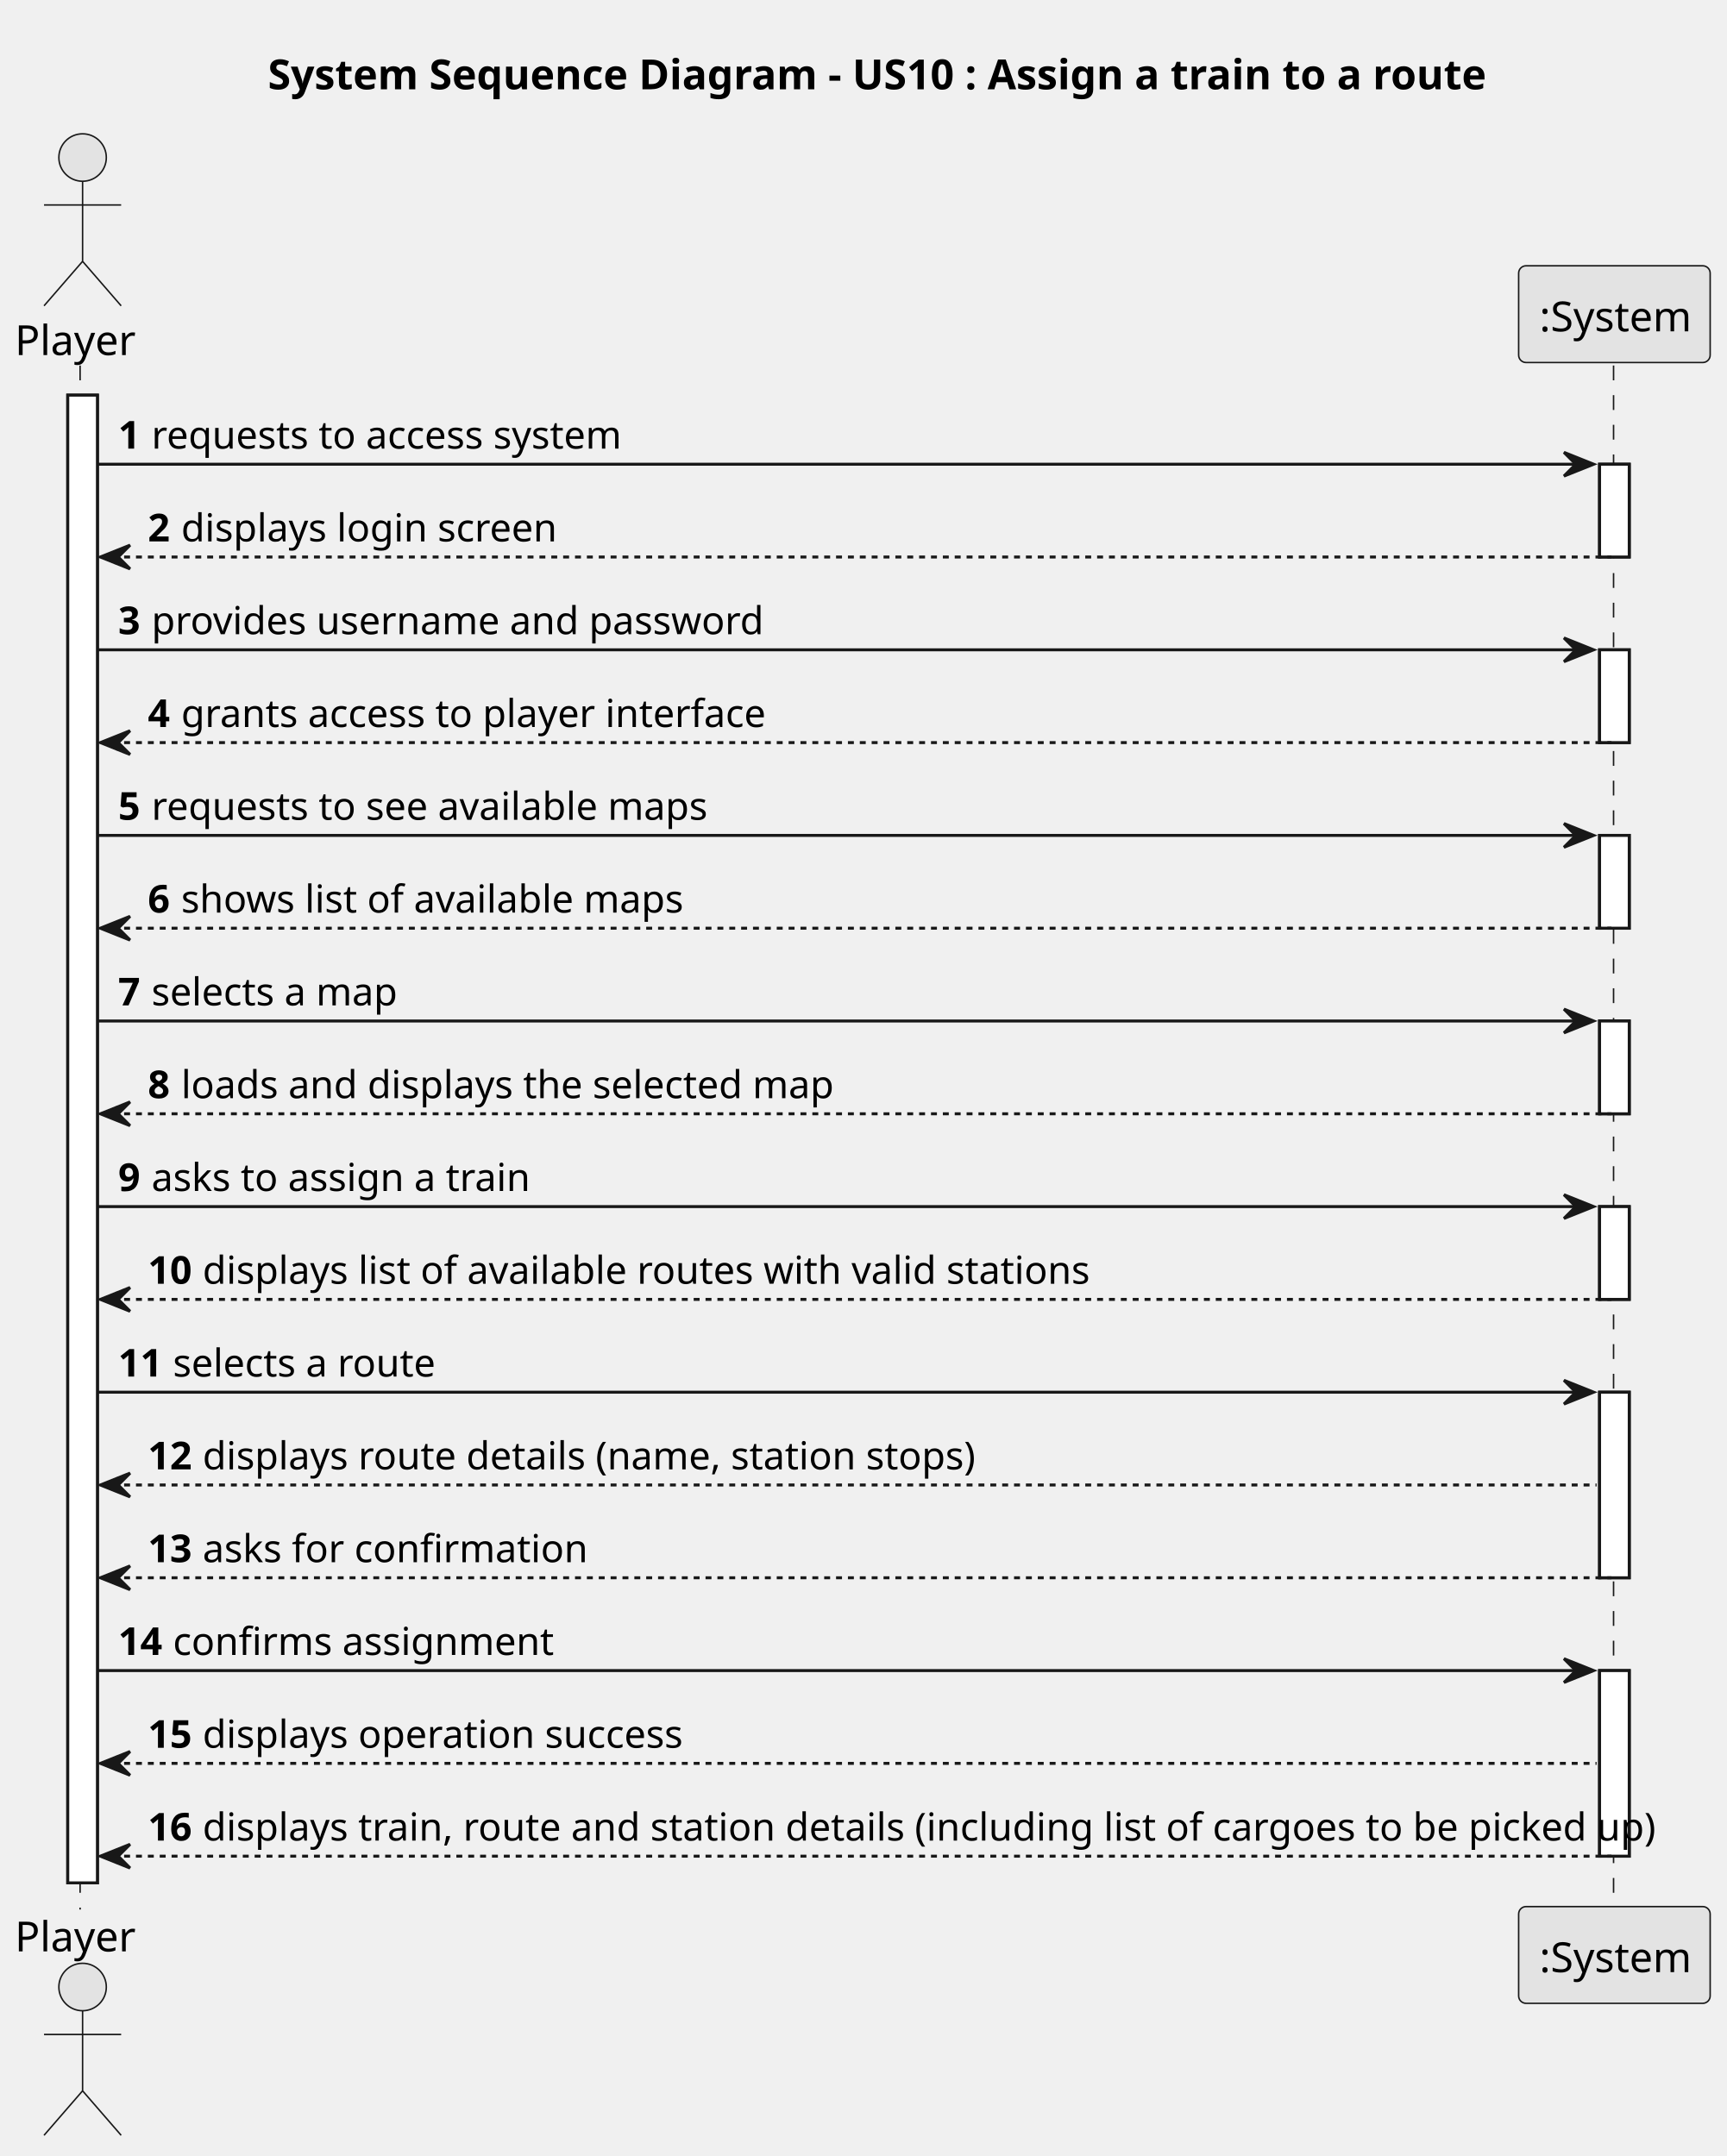
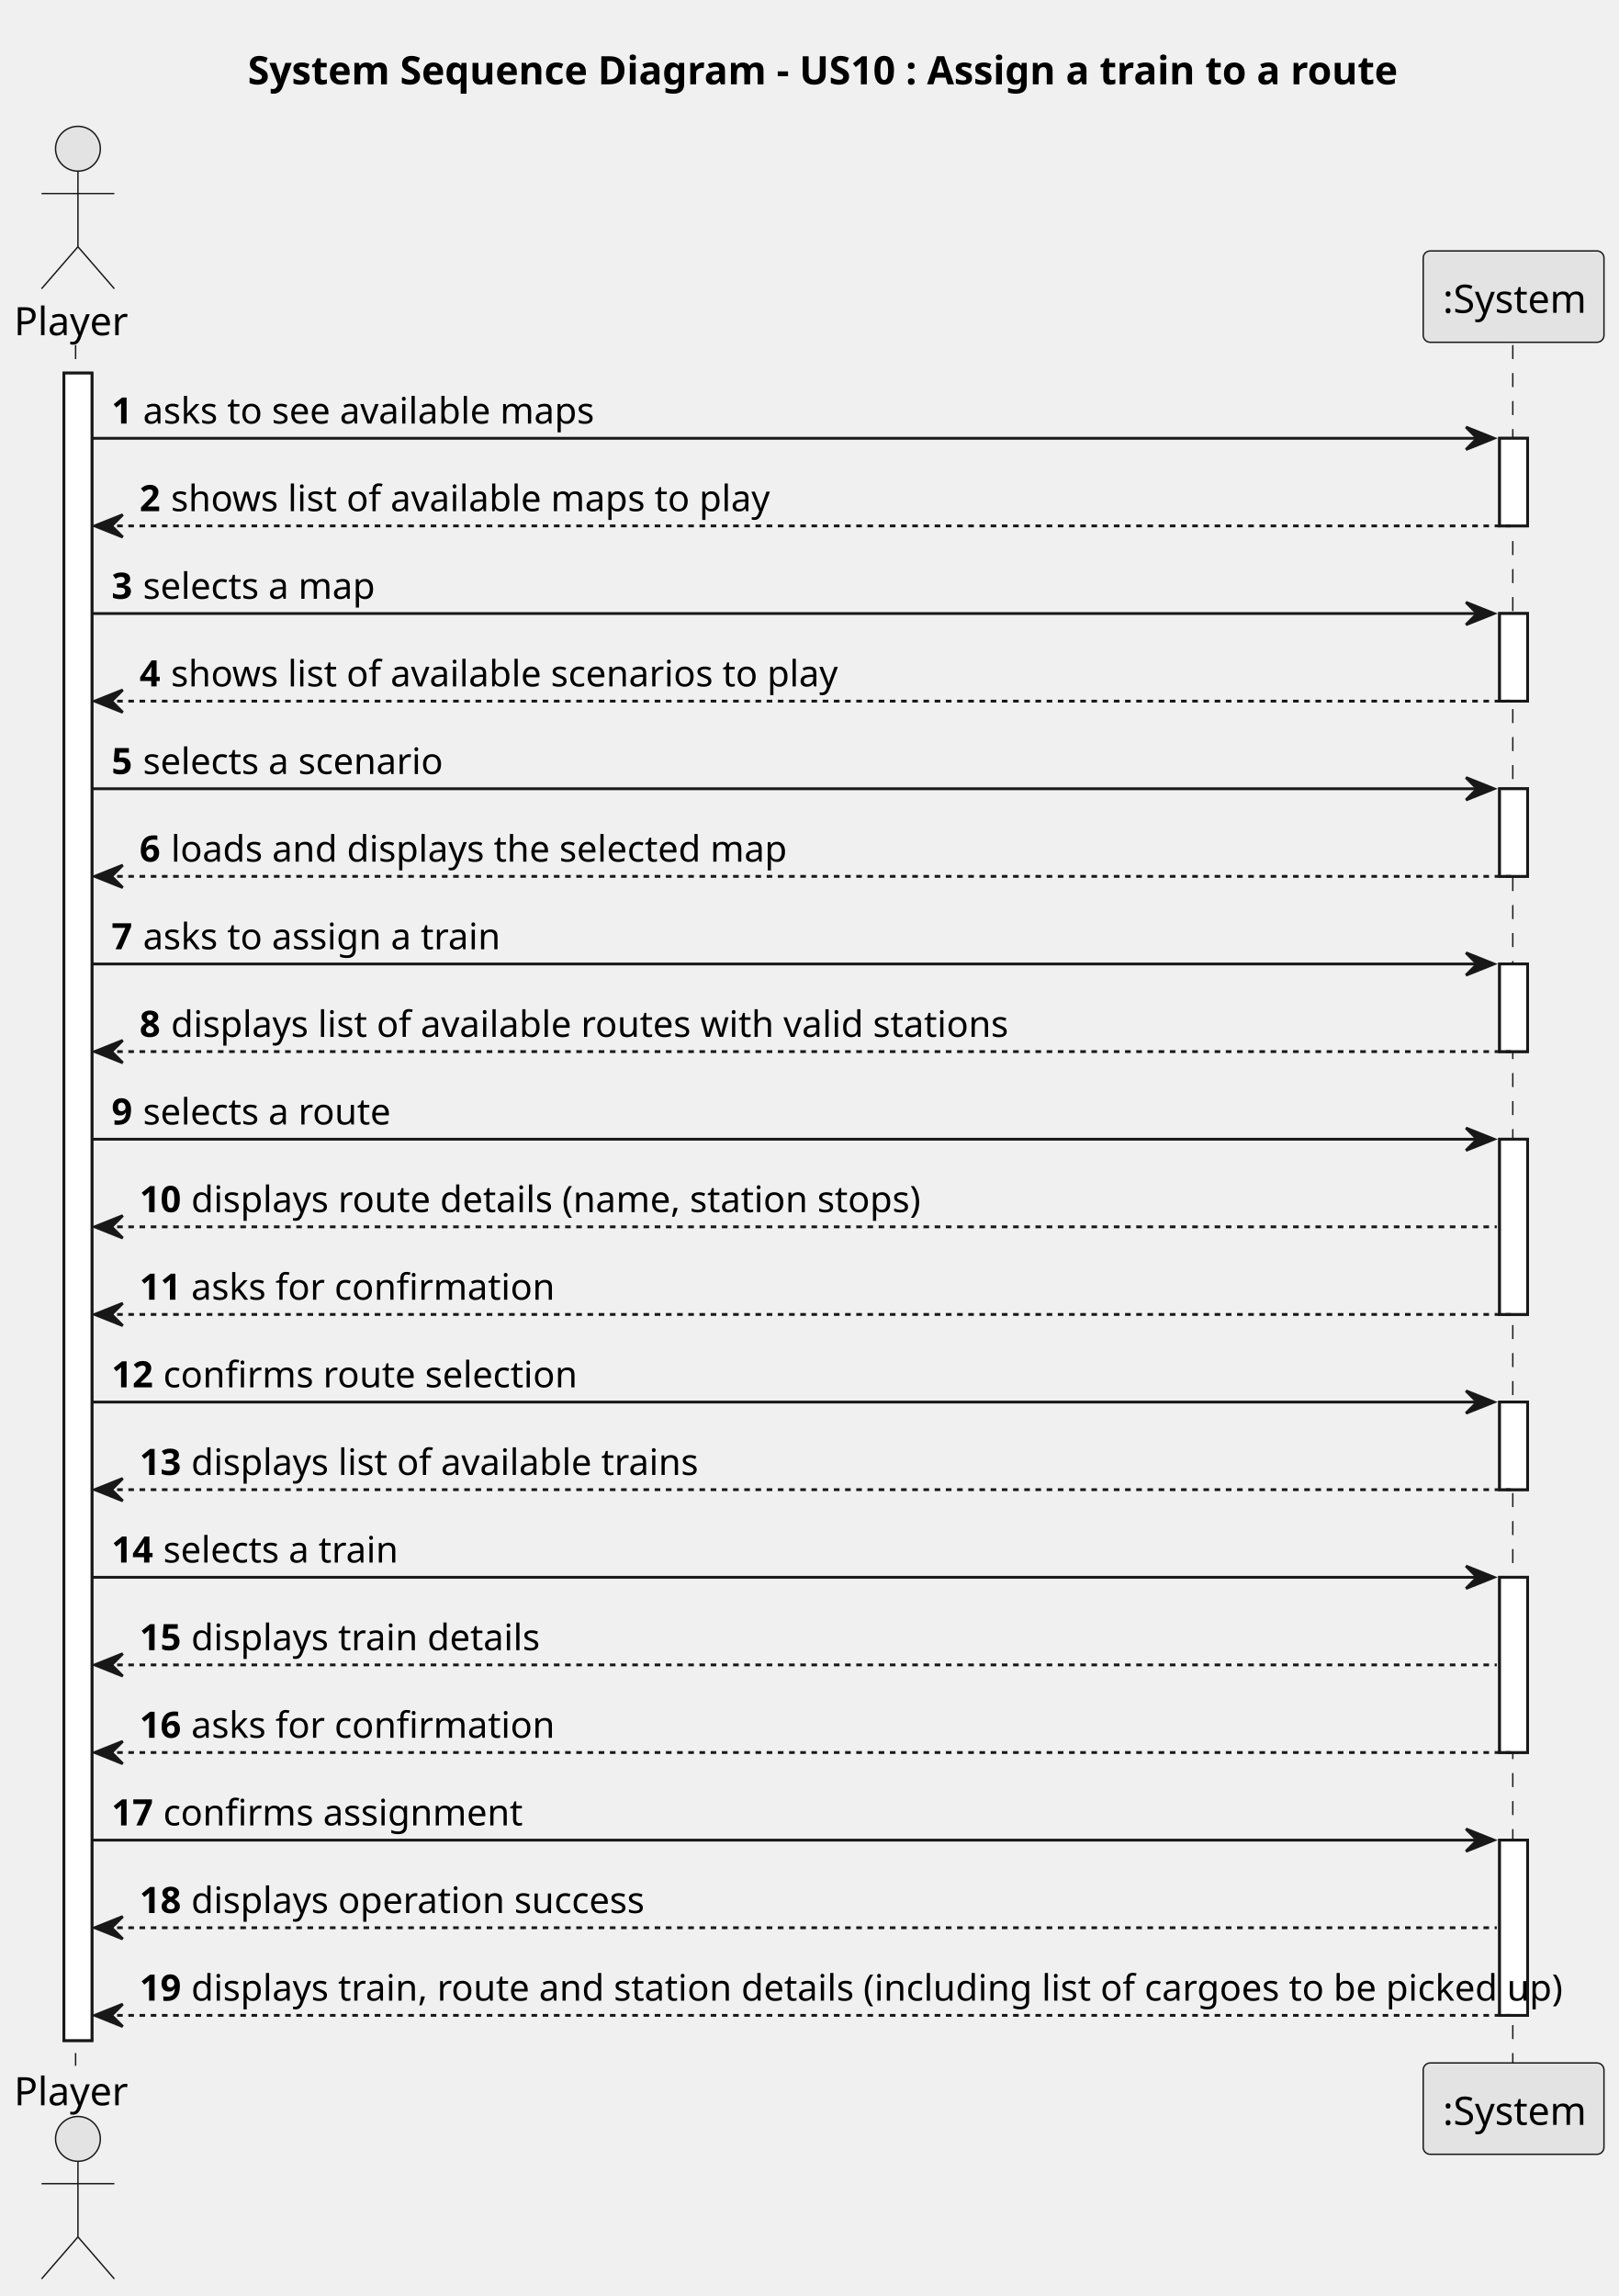
- <svg xmlns="http://www.w3.org/2000/svg" contentStyleType="text/css" height="727px" preserveAspectRatio="none" style="width:582px;height:727px;background:#FFFFFF;" version="1.1" viewBox="0 0 582 727" width="582px" zoomAndPan="magnify">
+ <svg xmlns="http://www.w3.org/2000/svg" contentStyleType="text/css" height="820px" preserveAspectRatio="none" style="width:578px;height:820px;background:#FFFFFF;" version="1.1" viewBox="0 0 578 820" width="578px" zoomAndPan="magnify">
  <defs />
  <g>
-     <text fill="#000000" font-family="sans-serif" font-size="14" font-weight="bold" lengthAdjust="spacing" textLength="399.896" x="90.307" y="30.107">System Sequence Diagram - US10 : Assign a train to a route</text>
-     <rect fill="#FFFFFF" height="501.656" style="stroke:#181818;stroke-width:1.0;" width="10" x="22.841" y="133.242" />
-     <rect fill="#FFFFFF" height="31.291" style="stroke:#181818;stroke-width:1.0;" width="10" x="539.226" y="156.533" />
-     <rect fill="#FFFFFF" height="31.291" style="stroke:#181818;stroke-width:1.0;" width="10" x="539.226" y="219.115" />
-     <rect fill="#FFFFFF" height="31.291" style="stroke:#181818;stroke-width:1.0;" width="10" x="539.226" y="281.697" />
-     <rect fill="#FFFFFF" height="31.291" style="stroke:#181818;stroke-width:1.0;" width="10" x="539.226" y="344.279" />
-     <rect fill="#FFFFFF" height="31.291" style="stroke:#181818;stroke-width:1.0;" width="10" x="539.226" y="406.861" />
-     <rect fill="#FFFFFF" height="62.582" style="stroke:#181818;stroke-width:1.0;" width="10" x="539.226" y="469.443" />
-     <rect fill="#FFFFFF" height="62.582" style="stroke:#181818;stroke-width:1.0;" width="10" x="539.226" y="563.316" />
-     <line style="stroke:#181818;stroke-width:0.5;stroke-dasharray:5.0,5.0;" x1="27" x2="27" y1="123.242" y2="643.898" />
-     <line style="stroke:#181818;stroke-width:0.5;stroke-dasharray:5.0,5.0;" x1="543.943" x2="543.943" y1="123.242" y2="643.898" />
+     <text fill="#000000" font-family="sans-serif" font-size="14" font-weight="bold" lengthAdjust="spacing" textLength="399.896" x="88.501" y="30.107">System Sequence Diagram - US10 : Assign a train to a route</text>
+     <rect fill="#FFFFFF" height="595.529" style="stroke:#181818;stroke-width:1.0;" width="10" x="22.841" y="133.242" />
+     <rect fill="#FFFFFF" height="31.291" style="stroke:#181818;stroke-width:1.0;" width="10" x="535.614" y="156.533" />
+     <rect fill="#FFFFFF" height="31.291" style="stroke:#181818;stroke-width:1.0;" width="10" x="535.614" y="219.115" />
+     <rect fill="#FFFFFF" height="31.291" style="stroke:#181818;stroke-width:1.0;" width="10" x="535.614" y="281.697" />
+     <rect fill="#FFFFFF" height="31.291" style="stroke:#181818;stroke-width:1.0;" width="10" x="535.614" y="344.279" />
+     <rect fill="#FFFFFF" height="62.582" style="stroke:#181818;stroke-width:1.0;" width="10" x="535.614" y="406.861" />
+     <rect fill="#FFFFFF" height="31.291" style="stroke:#181818;stroke-width:1.0;" width="10" x="535.614" y="500.734" />
+     <rect fill="#FFFFFF" height="62.582" style="stroke:#181818;stroke-width:1.0;" width="10" x="535.614" y="563.316" />
+     <rect fill="#FFFFFF" height="62.582" style="stroke:#181818;stroke-width:1.0;" width="10" x="535.614" y="657.189" />
+     <line style="stroke:#181818;stroke-width:0.5;stroke-dasharray:5.0,5.0;" x1="27" x2="27" y1="123.242" y2="737.771" />
+     <line style="stroke:#181818;stroke-width:0.5;stroke-dasharray:5.0,5.0;" x1="540.332" x2="540.332" y1="123.242" y2="737.771" />
    <text fill="#000000" font-family="sans-serif" font-size="14" lengthAdjust="spacing" textLength="39.683" x="5" y="119.728">Player</text>
    <ellipse cx="27.841" cy="53.121" fill="#E3E3E3" rx="8" ry="8" style="stroke:#181818;stroke-width:0.5;" />
    <path d="M27.841,61.121 L27.841,88.121 M14.841,69.121 L40.841,69.121 M27.841,88.121 L14.841,103.121 M27.841,88.121 L40.841,103.121 " fill="none" style="stroke:#181818;stroke-width:0.5;" />
-     <text fill="#000000" font-family="sans-serif" font-size="14" lengthAdjust="spacing" textLength="39.683" x="5" y="658.006">Player</text>
-     <ellipse cx="27.841" cy="670.019" fill="#E3E3E3" rx="8" ry="8" style="stroke:#181818;stroke-width:0.5;" />
-     <path d="M27.841,678.019 L27.841,705.019 M14.841,686.019 L40.841,686.019 M27.841,705.019 L14.841,720.019 M27.841,705.019 L40.841,720.019 " fill="none" style="stroke:#181818;stroke-width:0.5;" />
-     <rect fill="#E3E3E3" height="32.621" rx="2.5" ry="2.5" style="stroke:#181818;stroke-width:0.5;" width="64.565" x="511.943" y="89.621" />
-     <text fill="#000000" font-family="sans-serif" font-size="14" lengthAdjust="spacing" textLength="50.565" x="518.943" y="111.728">:System</text>
-     <rect fill="#E3E3E3" height="32.621" rx="2.5" ry="2.5" style="stroke:#181818;stroke-width:0.5;" width="64.565" x="511.943" y="642.898" />
-     <text fill="#000000" font-family="sans-serif" font-size="14" lengthAdjust="spacing" textLength="50.565" x="518.943" y="665.006">:System</text>
-     <rect fill="#FFFFFF" height="501.656" style="stroke:#181818;stroke-width:1.0;" width="10" x="22.841" y="133.242" />
-     <rect fill="#FFFFFF" height="31.291" style="stroke:#181818;stroke-width:1.0;" width="10" x="539.226" y="156.533" />
-     <rect fill="#FFFFFF" height="31.291" style="stroke:#181818;stroke-width:1.0;" width="10" x="539.226" y="219.115" />
-     <rect fill="#FFFFFF" height="31.291" style="stroke:#181818;stroke-width:1.0;" width="10" x="539.226" y="281.697" />
-     <rect fill="#FFFFFF" height="31.291" style="stroke:#181818;stroke-width:1.0;" width="10" x="539.226" y="344.279" />
-     <rect fill="#FFFFFF" height="31.291" style="stroke:#181818;stroke-width:1.0;" width="10" x="539.226" y="406.861" />
-     <rect fill="#FFFFFF" height="62.582" style="stroke:#181818;stroke-width:1.0;" width="10" x="539.226" y="469.443" />
-     <rect fill="#FFFFFF" height="62.582" style="stroke:#181818;stroke-width:1.0;" width="10" x="539.226" y="563.316" />
-     <polygon fill="#181818" points="527.226,152.533,537.226,156.533,527.226,160.533,531.226,156.533" style="stroke:#181818;stroke-width:1.0;" />
-     <line style="stroke:#181818;stroke-width:1.0;" x1="32.841" x2="533.226" y1="156.533" y2="156.533" />
+     <text fill="#000000" font-family="sans-serif" font-size="14" lengthAdjust="spacing" textLength="39.683" x="5" y="751.879">Player</text>
+     <ellipse cx="27.841" cy="763.893" fill="#E3E3E3" rx="8" ry="8" style="stroke:#181818;stroke-width:0.5;" />
+     <path d="M27.841,771.893 L27.841,798.893 M14.841,779.893 L40.841,779.893 M27.841,798.893 L14.841,813.893 M27.841,798.893 L40.841,813.893 " fill="none" style="stroke:#181818;stroke-width:0.5;" />
+     <rect fill="#E3E3E3" height="32.621" rx="2.5" ry="2.5" style="stroke:#181818;stroke-width:0.5;" width="64.565" x="508.332" y="89.621" />
+     <text fill="#000000" font-family="sans-serif" font-size="14" lengthAdjust="spacing" textLength="50.565" x="515.332" y="111.728">:System</text>
+     <rect fill="#E3E3E3" height="32.621" rx="2.5" ry="2.5" style="stroke:#181818;stroke-width:0.5;" width="64.565" x="508.332" y="736.771" />
+     <text fill="#000000" font-family="sans-serif" font-size="14" lengthAdjust="spacing" textLength="50.565" x="515.332" y="758.879">:System</text>
+     <rect fill="#FFFFFF" height="595.529" style="stroke:#181818;stroke-width:1.0;" width="10" x="22.841" y="133.242" />
+     <rect fill="#FFFFFF" height="31.291" style="stroke:#181818;stroke-width:1.0;" width="10" x="535.614" y="156.533" />
+     <rect fill="#FFFFFF" height="31.291" style="stroke:#181818;stroke-width:1.0;" width="10" x="535.614" y="219.115" />
+     <rect fill="#FFFFFF" height="31.291" style="stroke:#181818;stroke-width:1.0;" width="10" x="535.614" y="281.697" />
+     <rect fill="#FFFFFF" height="31.291" style="stroke:#181818;stroke-width:1.0;" width="10" x="535.614" y="344.279" />
+     <rect fill="#FFFFFF" height="62.582" style="stroke:#181818;stroke-width:1.0;" width="10" x="535.614" y="406.861" />
+     <rect fill="#FFFFFF" height="31.291" style="stroke:#181818;stroke-width:1.0;" width="10" x="535.614" y="500.734" />
+     <rect fill="#FFFFFF" height="62.582" style="stroke:#181818;stroke-width:1.0;" width="10" x="535.614" y="563.316" />
+     <rect fill="#FFFFFF" height="62.582" style="stroke:#181818;stroke-width:1.0;" width="10" x="535.614" y="657.189" />
+     <polygon fill="#181818" points="523.614,152.533,533.614,156.533,523.614,160.533,527.614,156.533" style="stroke:#181818;stroke-width:1.0;" />
+     <line style="stroke:#181818;stroke-width:1.0;" x1="32.841" x2="529.614" y1="156.533" y2="156.533" />
    <text fill="#000000" font-family="sans-serif" font-size="13" font-weight="bold" lengthAdjust="spacing" textLength="7.23" x="39.841" y="151.27">1</text>
-     <text fill="#000000" font-family="sans-serif" font-size="13" lengthAdjust="spacing" textLength="153.169" x="51.071" y="151.27">requests to access system</text>
+     <text fill="#000000" font-family="sans-serif" font-size="13" lengthAdjust="spacing" textLength="156.083" x="51.071" y="151.27">asks to see available maps</text>
    <polygon fill="#181818" points="43.841,183.824,33.841,187.824,43.841,191.824,39.841,187.824" style="stroke:#181818;stroke-width:1.0;" />
-     <line style="stroke:#181818;stroke-width:1.0;stroke-dasharray:2.0,2.0;" x1="37.841" x2="543.226" y1="187.824" y2="187.824" />
+     <line style="stroke:#181818;stroke-width:1.0;stroke-dasharray:2.0,2.0;" x1="37.841" x2="539.614" y1="187.824" y2="187.824" />
    <text fill="#000000" font-family="sans-serif" font-size="13" font-weight="bold" lengthAdjust="spacing" textLength="7.23" x="49.841" y="182.561">2</text>
-     <text fill="#000000" font-family="sans-serif" font-size="13" lengthAdjust="spacing" textLength="120.675" x="61.071" y="182.561">displays login screen</text>
-     <polygon fill="#181818" points="527.226,215.115,537.226,219.115,527.226,223.115,531.226,219.115" style="stroke:#181818;stroke-width:1.0;" />
-     <line style="stroke:#181818;stroke-width:1.0;" x1="32.841" x2="533.226" y1="219.115" y2="219.115" />
+     <text fill="#000000" font-family="sans-serif" font-size="13" lengthAdjust="spacing" textLength="203.042" x="61.071" y="182.561">shows list of available maps to play</text>
+     <polygon fill="#181818" points="523.614,215.115,533.614,219.115,523.614,223.115,527.614,219.115" style="stroke:#181818;stroke-width:1.0;" />
+     <line style="stroke:#181818;stroke-width:1.0;" x1="32.841" x2="529.614" y1="219.115" y2="219.115" />
    <text fill="#000000" font-family="sans-serif" font-size="13" font-weight="bold" lengthAdjust="spacing" textLength="7.23" x="39.841" y="213.852">3</text>
-     <text fill="#000000" font-family="sans-serif" font-size="13" lengthAdjust="spacing" textLength="195.108" x="51.071" y="213.852">provides username and password</text>
+     <text fill="#000000" font-family="sans-serif" font-size="13" lengthAdjust="spacing" textLength="80.203" x="51.071" y="213.852">selects a map</text>
    <polygon fill="#181818" points="43.841,246.406,33.841,250.406,43.841,254.406,39.841,250.406" style="stroke:#181818;stroke-width:1.0;" />
-     <line style="stroke:#181818;stroke-width:1.0;stroke-dasharray:2.0,2.0;" x1="37.841" x2="543.226" y1="250.406" y2="250.406" />
+     <line style="stroke:#181818;stroke-width:1.0;stroke-dasharray:2.0,2.0;" x1="37.841" x2="539.614" y1="250.406" y2="250.406" />
    <text fill="#000000" font-family="sans-serif" font-size="13" font-weight="bold" lengthAdjust="spacing" textLength="7.23" x="49.841" y="245.144">4</text>
-     <text fill="#000000" font-family="sans-serif" font-size="13" lengthAdjust="spacing" textLength="187.148" x="61.071" y="245.144">grants access to player interface</text>
-     <polygon fill="#181818" points="527.226,277.697,537.226,281.697,527.226,285.697,531.226,281.697" style="stroke:#181818;stroke-width:1.0;" />
-     <line style="stroke:#181818;stroke-width:1.0;" x1="32.841" x2="533.226" y1="281.697" y2="281.697" />
+     <text fill="#000000" font-family="sans-serif" font-size="13" lengthAdjust="spacing" textLength="226.891" x="61.071" y="245.144">shows list of available scenarios to play</text>
+     <polygon fill="#181818" points="523.614,277.697,533.614,281.697,523.614,285.697,527.614,281.697" style="stroke:#181818;stroke-width:1.0;" />
+     <line style="stroke:#181818;stroke-width:1.0;" x1="32.841" x2="529.614" y1="281.697" y2="281.697" />
    <text fill="#000000" font-family="sans-serif" font-size="13" font-weight="bold" lengthAdjust="spacing" textLength="7.23" x="39.841" y="276.435">5</text>
-     <text fill="#000000" font-family="sans-serif" font-size="13" lengthAdjust="spacing" textLength="179.213" x="51.071" y="276.435">requests to see available maps</text>
+     <text fill="#000000" font-family="sans-serif" font-size="13" lengthAdjust="spacing" textLength="104.051" x="51.071" y="276.435">selects a scenario</text>
    <polygon fill="#181818" points="43.841,308.988,33.841,312.988,43.841,316.988,39.841,312.988" style="stroke:#181818;stroke-width:1.0;" />
-     <line style="stroke:#181818;stroke-width:1.0;stroke-dasharray:2.0,2.0;" x1="37.841" x2="543.226" y1="312.988" y2="312.988" />
+     <line style="stroke:#181818;stroke-width:1.0;stroke-dasharray:2.0,2.0;" x1="37.841" x2="539.614" y1="312.988" y2="312.988" />
    <text fill="#000000" font-family="sans-serif" font-size="13" font-weight="bold" lengthAdjust="spacing" textLength="7.23" x="49.841" y="307.726">6</text>
-     <text fill="#000000" font-family="sans-serif" font-size="13" lengthAdjust="spacing" textLength="161.129" x="61.071" y="307.726">shows list of available maps</text>
-     <polygon fill="#181818" points="527.226,340.279,537.226,344.279,527.226,348.279,531.226,344.279" style="stroke:#181818;stroke-width:1.0;" />
-     <line style="stroke:#181818;stroke-width:1.0;" x1="32.841" x2="533.226" y1="344.279" y2="344.279" />
+     <text fill="#000000" font-family="sans-serif" font-size="13" lengthAdjust="spacing" textLength="209.574" x="61.071" y="307.726">loads and displays the selected map</text>
+     <polygon fill="#181818" points="523.614,340.279,533.614,344.279,523.614,348.279,527.614,344.279" style="stroke:#181818;stroke-width:1.0;" />
+     <line style="stroke:#181818;stroke-width:1.0;" x1="32.841" x2="529.614" y1="344.279" y2="344.279" />
    <text fill="#000000" font-family="sans-serif" font-size="13" font-weight="bold" lengthAdjust="spacing" textLength="7.23" x="39.841" y="339.017">7</text>
-     <text fill="#000000" font-family="sans-serif" font-size="13" lengthAdjust="spacing" textLength="80.203" x="51.071" y="339.017">selects a map</text>
+     <text fill="#000000" font-family="sans-serif" font-size="13" lengthAdjust="spacing" textLength="122.116" x="51.071" y="339.017">asks to assign a train</text>
    <polygon fill="#181818" points="43.841,371.57,33.841,375.57,43.841,379.57,39.841,375.57" style="stroke:#181818;stroke-width:1.0;" />
-     <line style="stroke:#181818;stroke-width:1.0;stroke-dasharray:2.0,2.0;" x1="37.841" x2="543.226" y1="375.57" y2="375.57" />
+     <line style="stroke:#181818;stroke-width:1.0;stroke-dasharray:2.0,2.0;" x1="37.841" x2="539.614" y1="375.57" y2="375.57" />
    <text fill="#000000" font-family="sans-serif" font-size="13" font-weight="bold" lengthAdjust="spacing" textLength="7.23" x="49.841" y="370.308">8</text>
-     <text fill="#000000" font-family="sans-serif" font-size="13" lengthAdjust="spacing" textLength="209.574" x="61.071" y="370.308">loads and displays the selected map</text>
-     <polygon fill="#181818" points="527.226,402.861,537.226,406.861,527.226,410.861,531.226,406.861" style="stroke:#181818;stroke-width:1.0;" />
-     <line style="stroke:#181818;stroke-width:1.0;" x1="32.841" x2="533.226" y1="406.861" y2="406.861" />
+     <text fill="#000000" font-family="sans-serif" font-size="13" lengthAdjust="spacing" textLength="281.081" x="61.071" y="370.308">displays list of available routes with valid stations</text>
+     <polygon fill="#181818" points="523.614,402.861,533.614,406.861,523.614,410.861,527.614,406.861" style="stroke:#181818;stroke-width:1.0;" />
+     <line style="stroke:#181818;stroke-width:1.0;" x1="32.841" x2="529.614" y1="406.861" y2="406.861" />
    <text fill="#000000" font-family="sans-serif" font-size="13" font-weight="bold" lengthAdjust="spacing" textLength="7.23" x="39.841" y="401.599">9</text>
-     <text fill="#000000" font-family="sans-serif" font-size="13" lengthAdjust="spacing" textLength="122.116" x="51.071" y="401.599">asks to assign a train</text>
+     <text fill="#000000" font-family="sans-serif" font-size="13" lengthAdjust="spacing" textLength="84.544" x="51.071" y="401.599">selects a route</text>
    <polygon fill="#181818" points="43.841,434.152,33.841,438.152,43.841,442.152,39.841,438.152" style="stroke:#181818;stroke-width:1.0;" />
-     <line style="stroke:#181818;stroke-width:1.0;stroke-dasharray:2.0,2.0;" x1="37.841" x2="543.226" y1="438.152" y2="438.152" />
+     <line style="stroke:#181818;stroke-width:1.0;stroke-dasharray:2.0,2.0;" x1="37.841" x2="534.614" y1="438.152" y2="438.152" />
    <text fill="#000000" font-family="sans-serif" font-size="13" font-weight="bold" lengthAdjust="spacing" textLength="14.46" x="49.841" y="432.89">10</text>
-     <text fill="#000000" font-family="sans-serif" font-size="13" lengthAdjust="spacing" textLength="281.081" x="68.301" y="432.89">displays list of available routes with valid stations</text>
-     <polygon fill="#181818" points="527.226,465.443,537.226,469.443,527.226,473.443,531.226,469.443" style="stroke:#181818;stroke-width:1.0;" />
-     <line style="stroke:#181818;stroke-width:1.0;" x1="32.841" x2="533.226" y1="469.443" y2="469.443" />
-     <text fill="#000000" font-family="sans-serif" font-size="13" font-weight="bold" lengthAdjust="spacing" textLength="14.46" x="39.841" y="464.181">11</text>
-     <text fill="#000000" font-family="sans-serif" font-size="13" lengthAdjust="spacing" textLength="84.544" x="58.301" y="464.181">selects a route</text>
-     <polygon fill="#181818" points="43.841,496.734,33.841,500.734,43.841,504.734,39.841,500.734" style="stroke:#181818;stroke-width:1.0;" />
-     <line style="stroke:#181818;stroke-width:1.0;stroke-dasharray:2.0,2.0;" x1="37.841" x2="538.226" y1="500.734" y2="500.734" />
-     <text fill="#000000" font-family="sans-serif" font-size="13" font-weight="bold" lengthAdjust="spacing" textLength="14.46" x="49.841" y="495.472">12</text>
-     <text fill="#000000" font-family="sans-serif" font-size="13" lengthAdjust="spacing" textLength="246.397" x="68.301" y="495.472">displays route details (name, station stops)</text>
+     <text fill="#000000" font-family="sans-serif" font-size="13" lengthAdjust="spacing" textLength="246.397" x="68.301" y="432.89">displays route details (name, station stops)</text>
+     <polygon fill="#181818" points="43.841,465.443,33.841,469.443,43.841,473.443,39.841,469.443" style="stroke:#181818;stroke-width:1.0;" />
+     <line style="stroke:#181818;stroke-width:1.0;stroke-dasharray:2.0,2.0;" x1="37.841" x2="539.614" y1="469.443" y2="469.443" />
+     <text fill="#000000" font-family="sans-serif" font-size="13" font-weight="bold" lengthAdjust="spacing" textLength="14.46" x="49.841" y="464.181">11</text>
+     <text fill="#000000" font-family="sans-serif" font-size="13" lengthAdjust="spacing" textLength="119.933" x="68.301" y="464.181">asks for confirmation</text>
+     <polygon fill="#181818" points="523.614,496.734,533.614,500.734,523.614,504.734,527.614,500.734" style="stroke:#181818;stroke-width:1.0;" />
+     <line style="stroke:#181818;stroke-width:1.0;" x1="32.841" x2="529.614" y1="500.734" y2="500.734" />
+     <text fill="#000000" font-family="sans-serif" font-size="13" font-weight="bold" lengthAdjust="spacing" textLength="14.46" x="39.841" y="495.472">12</text>
+     <text fill="#000000" font-family="sans-serif" font-size="13" lengthAdjust="spacing" textLength="137.281" x="58.301" y="495.472">confirms route selection</text>
    <polygon fill="#181818" points="43.841,528.025,33.841,532.025,43.841,536.025,39.841,532.025" style="stroke:#181818;stroke-width:1.0;" />
-     <line style="stroke:#181818;stroke-width:1.0;stroke-dasharray:2.0,2.0;" x1="37.841" x2="543.226" y1="532.025" y2="532.025" />
+     <line style="stroke:#181818;stroke-width:1.0;stroke-dasharray:2.0,2.0;" x1="37.841" x2="539.614" y1="532.025" y2="532.025" />
    <text fill="#000000" font-family="sans-serif" font-size="13" font-weight="bold" lengthAdjust="spacing" textLength="14.46" x="49.841" y="526.763">13</text>
-     <text fill="#000000" font-family="sans-serif" font-size="13" lengthAdjust="spacing" textLength="119.933" x="68.301" y="526.763">asks for confirmation</text>
-     <polygon fill="#181818" points="527.226,559.316,537.226,563.316,527.226,567.316,531.226,563.316" style="stroke:#181818;stroke-width:1.0;" />
-     <line style="stroke:#181818;stroke-width:1.0;" x1="32.841" x2="533.226" y1="563.316" y2="563.316" />
+     <text fill="#000000" font-family="sans-serif" font-size="13" lengthAdjust="spacing" textLength="171.247" x="68.301" y="526.763">displays list of available trains</text>
+     <polygon fill="#181818" points="523.614,559.316,533.614,563.316,523.614,567.316,527.614,563.316" style="stroke:#181818;stroke-width:1.0;" />
+     <line style="stroke:#181818;stroke-width:1.0;" x1="32.841" x2="529.614" y1="563.316" y2="563.316" />
    <text fill="#000000" font-family="sans-serif" font-size="13" font-weight="bold" lengthAdjust="spacing" textLength="14.46" x="39.841" y="558.054">14</text>
-     <text fill="#000000" font-family="sans-serif" font-size="13" lengthAdjust="spacing" textLength="119.209" x="58.301" y="558.054">confirms assignment</text>
+     <text fill="#000000" font-family="sans-serif" font-size="13" lengthAdjust="spacing" textLength="80.203" x="58.301" y="558.054">selects a train</text>
    <polygon fill="#181818" points="43.841,590.607,33.841,594.607,43.841,598.607,39.841,594.607" style="stroke:#181818;stroke-width:1.0;" />
-     <line style="stroke:#181818;stroke-width:1.0;stroke-dasharray:2.0,2.0;" x1="37.841" x2="538.226" y1="594.607" y2="594.607" />
+     <line style="stroke:#181818;stroke-width:1.0;stroke-dasharray:2.0,2.0;" x1="37.841" x2="534.614" y1="594.607" y2="594.607" />
    <text fill="#000000" font-family="sans-serif" font-size="13" font-weight="bold" lengthAdjust="spacing" textLength="14.46" x="49.841" y="589.345">15</text>
-     <text fill="#000000" font-family="sans-serif" font-size="13" lengthAdjust="spacing" textLength="155.359" x="68.301" y="589.345">displays operation success</text>
+     <text fill="#000000" font-family="sans-serif" font-size="13" lengthAdjust="spacing" textLength="117.057" x="68.301" y="589.345">displays train details</text>
    <polygon fill="#181818" points="43.841,621.898,33.841,625.898,43.841,629.898,39.841,625.898" style="stroke:#181818;stroke-width:1.0;" />
-     <line style="stroke:#181818;stroke-width:1.0;stroke-dasharray:2.0,2.0;" x1="37.841" x2="543.226" y1="625.898" y2="625.898" />
+     <line style="stroke:#181818;stroke-width:1.0;stroke-dasharray:2.0,2.0;" x1="37.841" x2="539.614" y1="625.898" y2="625.898" />
    <text fill="#000000" font-family="sans-serif" font-size="13" font-weight="bold" lengthAdjust="spacing" textLength="14.46" x="49.841" y="620.636">16</text>
-     <text fill="#000000" font-family="sans-serif" font-size="13" lengthAdjust="spacing" textLength="463.925" x="68.301" y="620.636">displays train, route and station details (including  list of cargoes to be picked up)</text>
+     <text fill="#000000" font-family="sans-serif" font-size="13" lengthAdjust="spacing" textLength="119.933" x="68.301" y="620.636">asks for confirmation</text>
+     <polygon fill="#181818" points="523.614,653.189,533.614,657.189,523.614,661.189,527.614,657.189" style="stroke:#181818;stroke-width:1.0;" />
+     <line style="stroke:#181818;stroke-width:1.0;" x1="32.841" x2="529.614" y1="657.189" y2="657.189" />
+     <text fill="#000000" font-family="sans-serif" font-size="13" font-weight="bold" lengthAdjust="spacing" textLength="14.46" x="39.841" y="651.927">17</text>
+     <text fill="#000000" font-family="sans-serif" font-size="13" lengthAdjust="spacing" textLength="119.209" x="58.301" y="651.927">confirms assignment</text>
+     <polygon fill="#181818" points="43.841,684.481,33.841,688.481,43.841,692.481,39.841,688.481" style="stroke:#181818;stroke-width:1.0;" />
+     <line style="stroke:#181818;stroke-width:1.0;stroke-dasharray:2.0,2.0;" x1="37.841" x2="534.614" y1="688.481" y2="688.481" />
+     <text fill="#000000" font-family="sans-serif" font-size="13" font-weight="bold" lengthAdjust="spacing" textLength="14.46" x="49.841" y="683.218">18</text>
+     <text fill="#000000" font-family="sans-serif" font-size="13" lengthAdjust="spacing" textLength="155.359" x="68.301" y="683.218">displays operation success</text>
+     <polygon fill="#181818" points="43.841,715.771,33.841,719.771,43.841,723.771,39.841,719.771" style="stroke:#181818;stroke-width:1.0;" />
+     <line style="stroke:#181818;stroke-width:1.0;stroke-dasharray:2.0,2.0;" x1="37.841" x2="539.614" y1="719.771" y2="719.771" />
+     <text fill="#000000" font-family="sans-serif" font-size="13" font-weight="bold" lengthAdjust="spacing" textLength="14.46" x="49.841" y="714.509">19</text>
+     <text fill="#000000" font-family="sans-serif" font-size="13" lengthAdjust="spacing" textLength="460.313" x="68.301" y="714.509">displays train, route and station details (including list of cargoes to be picked up)</text>
  </g>
</svg>
